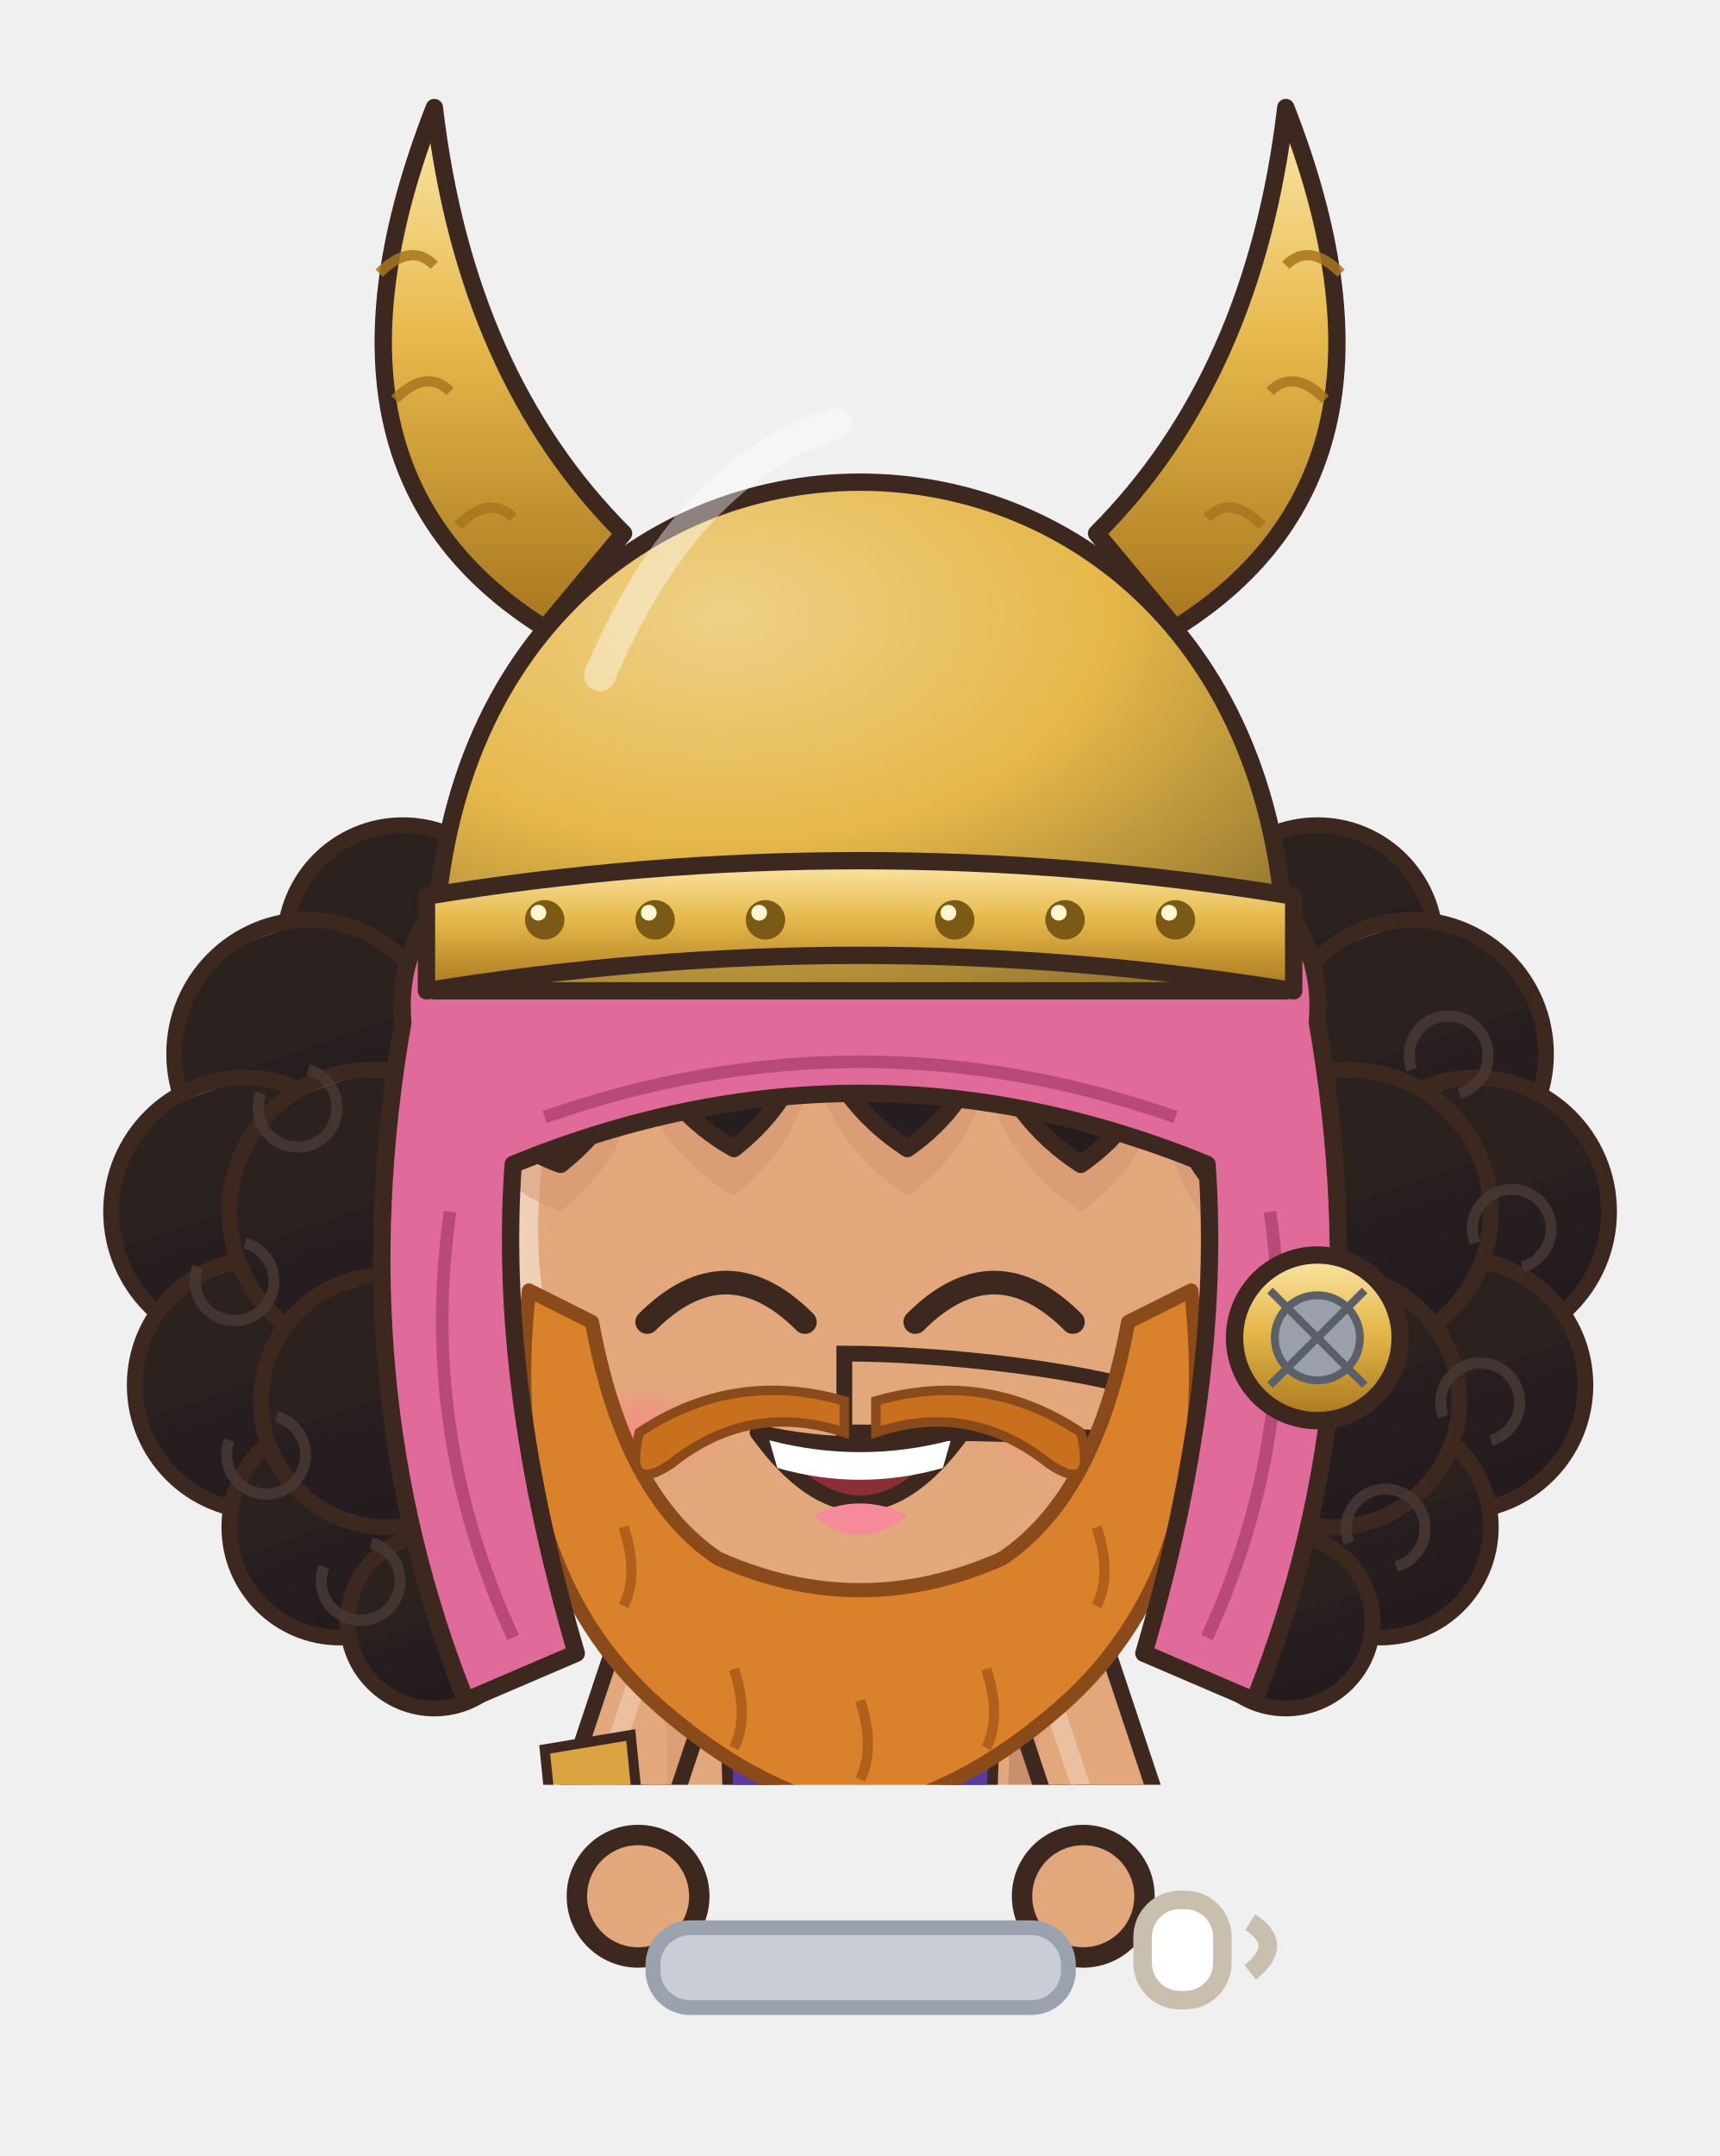
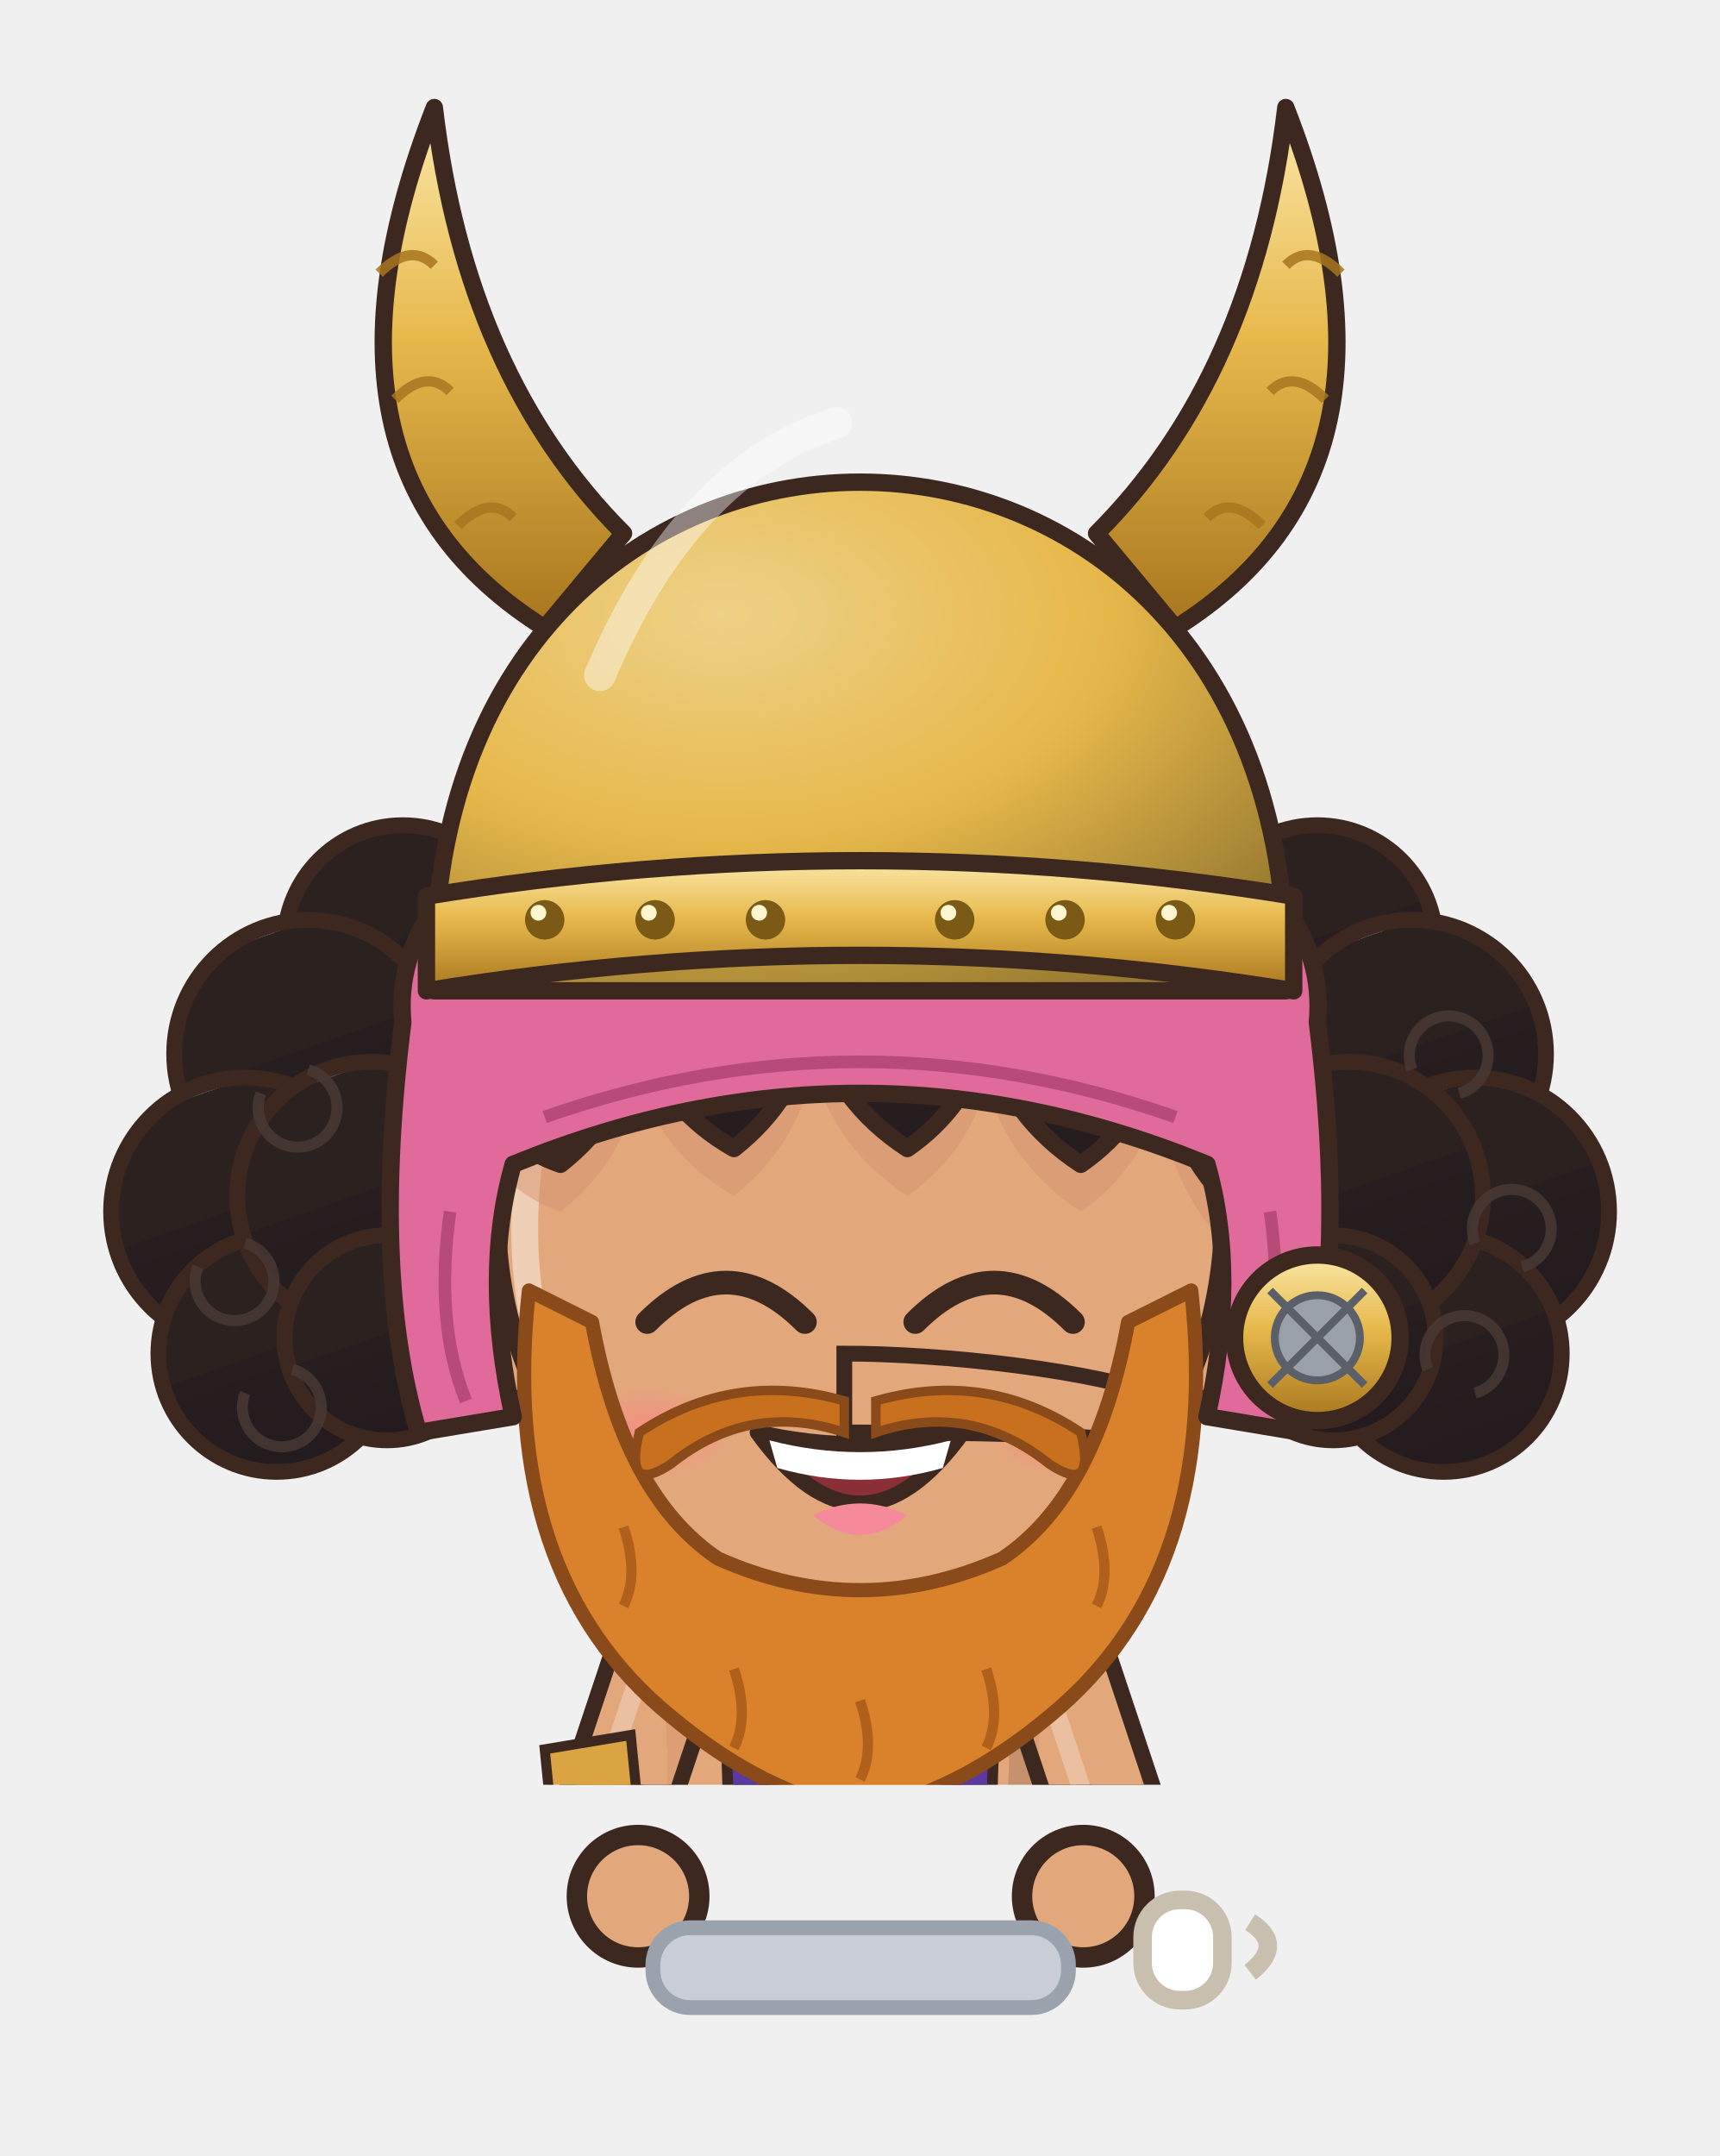
<svg xmlns="http://www.w3.org/2000/svg" viewBox="161.6 201.8 92.7 116.2" width="92.7" height="116.2">
  <svg x="161.6" y="201.8" viewBox="-120 -180 240 248.94" width="92.736" height="96.192">
    <defs>
      <linearGradient id="hair19" x1="0" y1="0" x2=".35" y2="1">
        <stop offset="0" stop-color="#4c4543" />
        <stop offset=".16" stop-color="#4c4543" />
        <stop offset=".16" stop-color="#2b2220" />
        <stop offset=".58" stop-color="#2b2220" />
        <stop offset=".58" stop-color="#271e20" />
        <stop offset="1" stop-color="#231b1d" />
      </linearGradient>
      <radialGradient id="skin19" cx=".4" cy=".32" r=".85">
        <stop offset="0" stop-color="#e3a77c" />
        <stop offset=".84" stop-color="#e3a77c" />
        <stop offset=".84" stop-color="#db9e75" />
        <stop offset="1" stop-color="#db9e75" />
      </radialGradient>
      <linearGradient id="cloth19" x1="0" y1="0" x2=".45" y2="1">
        <stop offset="0" stop-color="#e7b590" />
        <stop offset=".16" stop-color="#e7b590" />
        <stop offset=".16" stop-color="#e3a77c" />
        <stop offset=".6" stop-color="#e3a77c" />
        <stop offset=".6" stop-color="#be8b6b" />
        <stop offset="1" stop-color="#ae7f62" />
      </linearGradient>
      <linearGradient id="iris19" x1="0" y1="0" x2="0" y2="1">
        <stop offset="0" stop-color="#281a12" />
        <stop offset=".5" stop-color="#5a3a2a" />
        <stop offset="1" stop-color="#a49289" />
      </linearGradient>
      <linearGradient id="gold19" x1="0" y1="0" x2="1" y2="1">
        <stop offset="0" stop-color="#f6d27a" />
        <stop offset=".55" stop-color="#d9a63a" />
        <stop offset="1" stop-color="#a8761e" />
      </linearGradient>
      <linearGradient id="steel19" x1="0" y1="0" x2="1" y2="1">
        <stop offset="0" stop-color="#e4e8ee" />
        <stop offset=".5" stop-color="#9aa3ad" />
        <stop offset="1" stop-color="#5a606a" />
      </linearGradient>
      <linearGradient id="beard19" x1="0" y1="0" x2="0" y2="1">
        <stop offset="0" stop-color="#e6e6ea" />
        <stop offset="1" stop-color="#b8b8c2" />
      </linearGradient>
      <radialGradient id="hawkiris19" cx=".45" cy=".4" r=".7">
        <stop offset="0" stop-color="#ffe27a" />
        <stop offset=".6" stop-color="#e8a52a" />
        <stop offset="1" stop-color="#9a5a12" />
      </radialGradient>
      <linearGradient id="straw19" x1="0" y1="0" x2=".3" y2="1">
        <stop offset="0" stop-color="#ffe7aa" />
        <stop offset=".16" stop-color="#ffe7aa" />
        <stop offset=".16" stop-color="#ffe39a" />
        <stop offset=".58" stop-color="#ffe39a" />
        <stop offset=".58" stop-color="#e9b456" />
        <stop offset="1" stop-color="#d6a54f" />
      </linearGradient>
      <radialGradient id="blush19">
        <stop offset="0" stop-color="#ff7f86" stop-opacity=".9" />
        <stop offset="1" stop-color="#ff7f86" stop-opacity="0" />
      </radialGradient>
      <pattern id="stripe19" width="12" height="10" patternUnits="userSpaceOnUse">
        <rect width="6" height="10" fill="#e05a7a" />
        <rect x="6" width="6" height="10" fill="#5a3aa0" />
      </pattern>
      <clipPath id="face19">
        <path d="M -46,-4 C -47,-38 -25,-55 0,-55 C 25,-55 47,-38 46,-4 C 45,23 26,43 0,44 C -26,43 -45,23 -46,-4 Z" />
      </clipPath>
      <clipPath id="torso19">
        <path d="M -30,50 C -34,68 -28,94 -26,124 L 26,124 C 28,94 34,68 30,50 C 18,40 -18,40 -30,50 Z" />
      </clipPath>
    </defs>
    <ellipse cx="0" cy="208" rx="42" ry="7" fill="#000000" opacity=".16" />
    <g transform="translate(0,44.0) scale(1.100,1.100) translate(0,-44)">
      <circle cx="-58" cy="-40" r="15" fill="url(#hair19)" stroke="#3d2820" stroke-width="2" stroke-linejoin="round" />
      <circle cx="-70" cy="-26" r="17" fill="url(#hair19)" stroke="#3d2820" stroke-width="2" stroke-linejoin="round" />
      <circle cx="-78" cy="-6" r="17" fill="url(#hair19)" stroke="#3d2820" stroke-width="2" stroke-linejoin="round" />
-       <circle cx="-76" cy="16" r="16" fill="url(#hair19)" stroke="#3d2820" stroke-width="2" stroke-linejoin="round" />
-       <circle cx="-66" cy="34" r="14" fill="url(#hair19)" stroke="#3d2820" stroke-width="2" stroke-linejoin="round" />
-       <circle cx="-54" cy="46" r="11" fill="url(#hair19)" stroke="#3d2820" stroke-width="2" stroke-linejoin="round" />
-       <circle cx="-62" cy="-6" r="18" fill="url(#hair19)" stroke="#3d2820" stroke-width="2" stroke-linejoin="round" />
-       <circle cx="-60" cy="18" r="16" fill="url(#hair19)" stroke="#3d2820" stroke-width="2" stroke-linejoin="round" />
+       <circle cx="-74" cy="12" r="15" fill="url(#hair19)" stroke="#3d2820" stroke-width="2" stroke-linejoin="round" />
+       <circle cx="-62" cy="-8" r="17" fill="url(#hair19)" stroke="#3d2820" stroke-width="2" stroke-linejoin="round" />
+       <circle cx="-60" cy="10" r="13" fill="url(#hair19)" stroke="#3d2820" stroke-width="2" stroke-linejoin="round" />
      <path d="M -70,-24 a 5,5 0 1 1 -6,3" stroke="#4a3a34" stroke-width="1.4" fill="none" opacity=".8" />
      <path d="M -78,-2 a 5,5 0 1 1 -6,3" stroke="#4a3a34" stroke-width="1.4" fill="none" opacity=".8" />
-       <path d="M -74,20 a 5,5 0 1 1 -6,3" stroke="#4a3a34" stroke-width="1.4" fill="none" opacity=".8" />
-       <path d="M -62,36 a 5,5 0 1 1 -6,3" stroke="#4a3a34" stroke-width="1.4" fill="none" opacity=".8" />
+       <path d="M -72,14 a 5,5 0 1 1 -6,3" stroke="#4a3a34" stroke-width="1.4" fill="none" opacity=".8" />
      <circle cx="58" cy="-40" r="15" fill="url(#hair19)" stroke="#3d2820" stroke-width="2" stroke-linejoin="round" />
      <circle cx="70" cy="-26" r="17" fill="url(#hair19)" stroke="#3d2820" stroke-width="2" stroke-linejoin="round" />
      <circle cx="78" cy="-6" r="17" fill="url(#hair19)" stroke="#3d2820" stroke-width="2" stroke-linejoin="round" />
-       <circle cx="76" cy="16" r="16" fill="url(#hair19)" stroke="#3d2820" stroke-width="2" stroke-linejoin="round" />
-       <circle cx="66" cy="34" r="14" fill="url(#hair19)" stroke="#3d2820" stroke-width="2" stroke-linejoin="round" />
-       <circle cx="54" cy="46" r="11" fill="url(#hair19)" stroke="#3d2820" stroke-width="2" stroke-linejoin="round" />
-       <circle cx="62" cy="-6" r="18" fill="url(#hair19)" stroke="#3d2820" stroke-width="2" stroke-linejoin="round" />
-       <circle cx="60" cy="18" r="16" fill="url(#hair19)" stroke="#3d2820" stroke-width="2" stroke-linejoin="round" />
+       <circle cx="74" cy="12" r="15" fill="url(#hair19)" stroke="#3d2820" stroke-width="2" stroke-linejoin="round" />
+       <circle cx="62" cy="-8" r="17" fill="url(#hair19)" stroke="#3d2820" stroke-width="2" stroke-linejoin="round" />
+       <circle cx="60" cy="10" r="13" fill="url(#hair19)" stroke="#3d2820" stroke-width="2" stroke-linejoin="round" />
      <path d="M 70,-24 a 5,5 0 1 1 6,3" stroke="#4a3a34" stroke-width="1.4" fill="none" opacity=".8" />
      <path d="M 78,-2 a 5,5 0 1 1 6,3" stroke="#4a3a34" stroke-width="1.4" fill="none" opacity=".8" />
-       <path d="M 74,20 a 5,5 0 1 1 6,3" stroke="#4a3a34" stroke-width="1.4" fill="none" opacity=".8" />
-       <path d="M 62,36 a 5,5 0 1 1 6,3" stroke="#4a3a34" stroke-width="1.4" fill="none" opacity=".8" />
+       <path d="M 72,14 a 5,5 0 1 1 6,3" stroke="#4a3a34" stroke-width="1.4" fill="none" opacity=".8" />
    </g>
    <g transform="translate(0,205) scale(1,1) translate(0,-205)">
      <path d="M -24,118 Q -32,150 -25,176 L -1,176 Q 6,150 -2,118 Z" fill="url(#stripe19)" stroke="#3d2820" stroke-width="2.2" stroke-linejoin="round" />
      <path d="M -22,172 Q -24,186.0 -22,200 L -4,200 Q -2,186.0 -4,172 Z" fill="#8a5a3a" stroke="#3d2820" stroke-width="2.2" stroke-linejoin="round" />
      <path d="M -18,176 L -18,196" stroke="#ffffff" stroke-width="2" opacity=".18" />
      <path d="M -30.5,172.0 L -23.0,181.1 L -18.0,177.3 L -13.0,180.6 L -8.0,177.2 L -3.0,181.7 L 4.5,172.0 L -3.0,165.3 L -8.0,167.9 L -13.0,164.3 L -18.0,168.0 L -23.0,164.9 Z" fill="#c9a878" stroke="#887251" stroke-width="1.5" stroke-linejoin="round" />
      <path d="M -25.0,170.4 q 2.0,3.0 4.0,4.0" stroke="#887251" stroke-width="1.1" fill="none" opacity=".55" />
      <path d="M -23.0,174.7 l 4.0,0.0" stroke="#dbc6a7" stroke-width="1.6" stroke-linecap="round" opacity=".7" />
      <path d="M -10.0,170.2 q 2.0,3.0 4.0,4.0" stroke="#887251" stroke-width="1.1" fill="none" opacity=".55" />
      <ellipse cx="-13" cy="205" rx="14" ry="7" fill="#8a5a3a" stroke="#3d2820" stroke-width="2.2" stroke-linejoin="round" />
      <ellipse cx="-17" cy="202.5" rx="5" ry="2" fill="#ffffff" opacity=".3" />
      <path d="M 2,118 Q -6,150 1,176 L 25,176 Q 32,150 24,118 Z" fill="url(#stripe19)" stroke="#3d2820" stroke-width="2.2" stroke-linejoin="round" />
      <path d="M 4,172 Q 2,186.0 4,200 L 22,200 Q 24,186.0 22,172 Z" fill="#8a5a3a" stroke="#3d2820" stroke-width="2.2" stroke-linejoin="round" />
      <path d="M 8,176 L 8,196" stroke="#ffffff" stroke-width="2" opacity=".18" />
      <path d="M -4.5,172.0 L 3.0,179.9 L 8.0,177.0 L 13.0,180.4 L 18.0,177.1 L 23.0,181.0 L 30.5,172.0 L 23.0,165.3 L 18.0,167.7 L 13.0,165.2 L 8.0,167.4 L 3.0,164.7 Z" fill="#c9a878" stroke="#887251" stroke-width="1.5" stroke-linejoin="round" />
      <path d="M 1.0,169.5 q 2.0,3.0 4.0,4.0" stroke="#887251" stroke-width="1.1" fill="none" opacity=".55" />
      <path d="M 3.0,174.7 l 4.0,0.0" stroke="#dbc6a7" stroke-width="1.6" stroke-linecap="round" opacity=".7" />
      <path d="M 16.0,173.2 q 2.0,3.0 4.0,4.0" stroke="#887251" stroke-width="1.1" fill="none" opacity=".55" />
      <ellipse cx="13" cy="205" rx="14" ry="7" fill="#8a5a3a" stroke="#3d2820" stroke-width="2.2" stroke-linejoin="round" />
      <ellipse cx="9" cy="202.5" rx="5" ry="2" fill="#ffffff" opacity=".3" />
      <path d="M -30,50 C -34,68 -28,94 -26,124 L 26,124 C 28,94 34,68 30,50 C 18,40 -18,40 -30,50 Z" fill="url(#skin19)" stroke="#3d2820" stroke-width="2.2" stroke-linejoin="round" />
      <path d="M -8,72 Q -6,82 -8,92 M 8,72 Q 6,82 8,92" stroke="#b18060" stroke-width="1.6" fill="none" />
      <g clip-path="url(#torso19)">
        <path d="M -30,50 C -34,68 -28,94 -26,124 L 26,124 C 28,94 34,68 30,50 C 18,40 -18,40 -30,50 Z" transform="translate(4,3)" fill="none" stroke="#ffffff" stroke-width="5" opacity=".3" />
        <path d="M -30,50 C -34,68 -28,94 -26,124 L 26,124 C 28,94 34,68 30,50 C 18,40 -18,40 -30,50 Z" transform="translate(-6,-2)" fill="none" stroke="#000000" stroke-width="9" opacity=".13" />
      </g>
      <path d="M -22,60 Q -12,70 -2,64 M 2,64 Q 12,70 22,60" stroke="#b18060" stroke-width="1.6" fill="none" stroke-linecap="round" />
      <path d="M 0,70 L 0,98 M -8,78 Q -4,80 -1,78 M 1,78 Q 4,80 8,78 M -8,88 Q -4,90 -1,88 M 1,88 Q 4,90 8,88" stroke="#b18060" stroke-width="1.2" fill="none" opacity=".75" />
      <path d="M -16,46 L -14,104" stroke="#3d2820" stroke-width="8" />
      <path d="M -16,46 L -14,104" stroke="#5a3aa0" stroke-width="5" />
      <path d="M 16,46 L 14,104" stroke="#3d2820" stroke-width="8" />
      <path d="M 16,46 L 14,104" stroke="#5a3aa0" stroke-width="5" />
      <rect x="-29" y="103" width="58" height="10" fill="#1f1d26" stroke="#3d2820" stroke-width="1.8" />
      <rect x="-6" y="102" width="12" height="12" rx="1.5" fill="none" stroke="#e6c25a" stroke-width="2.4" />
      <path d="M 20,104 L 36,116" stroke="#8a8f9a" stroke-width="2.4" />
      <ellipse cx="38" cy="126" rx="11" ry="12" fill="#d0402c" stroke="#3d2820" stroke-width="1.8" stroke-linejoin="round" />
      <path d="M 30,120 Q 38,116 46,120" stroke="#8a2a1a" stroke-width="1.6" fill="none" />
      <path d="M -28,54 L -38,84 L -31,102" stroke="#3d2820" stroke-width="17" fill="none" stroke-linecap="round" stroke-linejoin="round" />
      <path d="M -28,54 L -38,84 L -31,102" stroke="url(#skin19)" stroke-width="12.6" fill="none" stroke-linecap="round" stroke-linejoin="round" />
      <path d="M -28,54 L -38,84 L -31,102" transform="translate(-2.6,-1)" stroke="#ffffff" stroke-width="2.6" fill="none" stroke-linecap="round" stroke-linejoin="round" opacity=".28" />
      <path d="M 28,54 L 38,84 L 31,102" stroke="#3d2820" stroke-width="17" fill="none" stroke-linecap="round" stroke-linejoin="round" />
      <path d="M 28,54 L 38,84 L 31,102" stroke="url(#skin19)" stroke-width="12.6" fill="none" stroke-linecap="round" stroke-linejoin="round" />
      <path d="M 28,54 L 38,84 L 31,102" transform="translate(-2.6,-1)" stroke="#ffffff" stroke-width="2.6" fill="none" stroke-linecap="round" stroke-linejoin="round" opacity=".28" />
      <circle cx="-31" cy="102" r="8.5" fill="url(#skin19)" stroke="#3d2820" stroke-width="2.2" />
      <circle cx="31" cy="102" r="8.5" fill="url(#skin19)" stroke="#3d2820" stroke-width="2.2" />
      <path d="M -44,64 L -32,62 L -31,72 L -43,74 Z" fill="#d9a441" stroke="#3d2820" stroke-width="1.4" />
      <path d="M -10,34 L 10,34 L 9,46 Q 0,50 -9,46 Z" fill="#db9e75" />
    </g>
    <g transform="translate(0,44.0) scale(1.100,1.100) translate(0,-44)">
      <ellipse cx="-45" cy="8" rx="7" ry="10" fill="url(#skin19)" stroke="#3d2820" stroke-width="2.2" stroke-linejoin="round" />
      <ellipse cx="45" cy="8" rx="7" ry="10" fill="url(#skin19)" stroke="#3d2820" stroke-width="2.2" stroke-linejoin="round" />
      <path d="M -46,-4 C -47,-38 -25,-55 0,-55 C 25,-55 47,-38 46,-4 C 45,23 26,43 0,44 C -26,43 -45,23 -46,-4 Z" fill="url(#skin19)" stroke="#3d2820" stroke-width="2.2" stroke-linejoin="round" />
      <g clip-path="url(#face19)">
        <path d="M -46,-4 C -47,-38 -25,-55 0,-55 C 25,-55 47,-38 46,-4 C 45,23 26,43 0,44 C -26,43 -45,23 -46,-4 Z" transform="translate(3.5,2.5)" fill="none" stroke="#ffffff" stroke-width="3.4" opacity=".45" />
      </g>
      <g clip-path="url(#face19)">
        <path d="M -53,14 C -60,-46 -28,-72 0,-72 C 28,-72 60,-46 53,14 L 48,-6 Q 39.4,-14.2 38,-26 Q 35.5,-17.2 28,-12 Q 19.1,-17.8 16,-28 Q 13.5,-19.2 6,-14 Q -2.9,-19.8 -6,-30 Q -8.1,-20.2 -16,-14 Q -24.5,-18.8 -28,-28 Q -30.1,-18.2 -38,-12 Q -44.4,-14.2 -48,-20 Q -44.4,-2.1 -53,14 Z" transform="translate(0,6)" fill="#d3946e" opacity=".5" />
      </g>
      <path d="M -27,8 Q -17,-2 -7,8" stroke="#3d2820" stroke-width="3" fill="none" stroke-linecap="round" />
      <path d="M 7,8 Q 17,-2 27,8" stroke="#3d2820" stroke-width="3" fill="none" stroke-linecap="round" />
      <path d="M -13,22 Q 0,40 13,22 Q 0,25 -13,22 Z" fill="#8a2f36" stroke="#3d2820" stroke-width="2" stroke-linejoin="round" />
      <path d="M -11.5,23 Q 0,26 11.5,23 L 10.5,26.5 Q 0,29.5 -10.5,26.5 Z" fill="#ffffff" />
      <path d="M -6,32.5 Q 0,37.5 6,32.5 Q 0,29.5 -6,32.5 Z" fill="#f48a9a" />
      <ellipse cx="-27" cy="22" rx="11" ry="6" fill="url(#blush19)" opacity="0.70" />
      <ellipse cx="27" cy="22" rx="11" ry="6" fill="url(#blush19)" opacity="0.70" />
      <path d="M -2,12 C 10,12 30,14 40,18 C 42,22 38,24 34,23 C 22,22 8,22 -2,22 Z" fill="url(#skin19)" stroke="#3d2820" stroke-width="2" />
      <path d="M -42,4 Q -46,40 -24,58 Q -12,68 0,70 Q 12,68 24,58 Q 46,40 42,4 L 34,8 Q 30,30 18,38 Q 0,46 -18,38 Q -30,30 -34,8 Z" fill="#d9822b" stroke="#8a4a1a" stroke-width="1.8" stroke-linejoin="round" />
      <path d="M -2,22 Q -14,18 -24,26 Q -30,30 -28,22 Q -16,14 -2,18 Z M 2,22 Q 14,18 24,26 Q 30,30 28,22 Q 16,14 2,18 Z" fill="#c9701f" stroke="#8a4a1a" stroke-width="1.2" />
      <path d="M -30,34 q 2,6 0,10" stroke="#b0601a" stroke-width="1.3" fill="none" />
      <path d="M -16,52 q 2,6 0,10" stroke="#b0601a" stroke-width="1.3" fill="none" />
      <path d="M 0,56 q 2,6 0,10" stroke="#b0601a" stroke-width="1.3" fill="none" />
      <path d="M 16,52 q 2,6 0,10" stroke="#b0601a" stroke-width="1.3" fill="none" />
      <path d="M 30,34 q 2,6 0,10" stroke="#b0601a" stroke-width="1.3" fill="none" />
      <path d="M -53,14 C -60,-46 -28,-72 0,-72 C 28,-72 60,-46 53,14 L 48,-6 Q 39.4,-14.2 38,-26 Q 35.5,-17.2 28,-12 Q 19.1,-17.8 16,-28 Q 13.5,-19.2 6,-14 Q -2.9,-19.8 -6,-30 Q -8.1,-20.2 -16,-14 Q -24.5,-18.8 -28,-28 Q -30.1,-18.2 -38,-12 Q -44.4,-14.2 -48,-20 Q -44.4,-2.1 -53,14 Z" fill="url(#hair19)" stroke="#3d2820" stroke-width="2.2" stroke-linejoin="round" />
      <defs>
        <linearGradient id="hg19" x1="0" y1="0" x2="0" y2="1">
          <stop offset="0" stop-color="#fbe7a8" />
          <stop offset=".45" stop-color="#e6b84a" />
          <stop offset="1" stop-color="#a8761e" />
        </linearGradient>
        <linearGradient id="hh19" x1="0" y1="1" x2="1" y2="0">
          <stop offset="0" stop-color="#bdb6a4" />
          <stop offset=".55" stop-color="#f2eee4" />
          <stop offset="1" stop-color="#ffffff" />
        </linearGradient>
        <linearGradient id="hk19" x1="0" y1="1" x2="1" y2="0">
          <stop offset="0" stop-color="#2a2e38" />
          <stop offset=".6" stop-color="#4a4f5c" />
          <stop offset="1" stop-color="#6a707e" />
        </linearGradient>
      </defs>
-       <path d="M -58,-30 C -62,-74 62,-74 58,-30 Q 66,16 50,56 L 36,50 Q 46,16 44,-12 Q 0,-30 -44,-12 Q -46,16 -36,50 L -50,56 Q -66,16 -58,-30 Z" fill="#e06a9a" stroke="#3d2820" stroke-width="2.2" stroke-linejoin="round" />
-       <path d="M -52,-6 Q -56,22 -44,48 M 52,-6 Q 56,22 44,48 M -40,-18 Q 0,-32 40,-18" stroke="#b84a78" stroke-width="1.6" fill="none" />
+       <path d="M -58,-30 C -62,-74 62,-74 58,-30 Q 62,2 56,22 L 44,20 Q 48,2 44,-12 Q 0,-30 -44,-12 Q -48,2 -44,20 L -56,22 Q -62,2 -58,-30 Z" fill="#e06a9a" stroke="#3d2820" stroke-width="2.2" stroke-linejoin="round" />
+       <path d="M -52,-6 Q -54,8 -50,18 M 52,-6 Q 54,8 50,18 M -40,-18 Q 0,-32 40,-18" stroke="#b84a78" stroke-width="1.6" fill="none" />
      <circle cx="58" cy="10" r="10.5" fill="url(#hg19)" stroke="#3d2820" stroke-width="2.2" stroke-linejoin="round" />
      <circle cx="58" cy="10" r="5.4" fill="#9aa0aa" stroke="#5a5f6a" stroke-width="1" />
      <path d="M 52,4 L 64,16 M 64,4 L 52,16" stroke="#5a5f6a" stroke-width="1" />
      <path d="M -40,-80 Q -72,-100 -54,-146 Q -50,-112 -30,-92 Z" fill="url(#hg19)" stroke="#3d2820" stroke-width="2.2" stroke-linejoin="round" />
      <path d="M -44,-94 q -3,-3 -7,1" stroke="#a8761e" stroke-width="1.3" fill="none" opacity=".85" />
      <path d="M -52,-110 q -3,-3 -7,1" stroke="#a8761e" stroke-width="1.3" fill="none" opacity=".85" />
      <path d="M -54,-126 q -3,-3 -7,1" stroke="#a8761e" stroke-width="1.3" fill="none" opacity=".85" />
      <path d="M 40,-80 Q 72,-100 54,-146 Q 50,-112 30,-92 Z" fill="url(#hg19)" stroke="#3d2820" stroke-width="2.2" stroke-linejoin="round" />
      <path d="M 44,-94 q 3,-3 7,1" stroke="#a8761e" stroke-width="1.3" fill="none" opacity=".85" />
      <path d="M 52,-110 q 3,-3 7,1" stroke="#a8761e" stroke-width="1.3" fill="none" opacity=".85" />
      <path d="M 54,-126 q 3,-3 7,1" stroke="#a8761e" stroke-width="1.3" fill="none" opacity=".85" />
      <defs>
        <radialGradient id="hd19" cx=".34" cy=".26" r=".9">
          <stop offset="0" stop-color="#eed087" />
          <stop offset=".5" stop-color="#e6b84a" />
          <stop offset="1" stop-color="#8e722d" />
        </radialGradient>
      </defs>
      <path d="M -54,-34 C -56,-120 56,-120 54,-34 Z" fill="url(#hd19)" stroke="#3d2820" stroke-width="2.2" stroke-linejoin="round" />
      <path d="M -33,-74 Q -22,-100 -3,-106" stroke="#ffffff" stroke-width="4" fill="none" stroke-linecap="round" opacity=".42" />
      <path d="M -55,-46 Q 0,-55 55,-46 L 55,-34 Q 0,-43 -55,-34 Z" fill="url(#hg19)" stroke="#3d2820" stroke-width="2.2" stroke-linejoin="round" />
      <circle cx="-40" cy="-43.0" r="2.5" fill="#7a5a14" />
      <circle cx="-40.8" cy="-43.9" r="1" fill="#fff6d0" />
      <circle cx="-26" cy="-43.0" r="2.5" fill="#7a5a14" />
      <circle cx="-26.8" cy="-43.9" r="1" fill="#fff6d0" />
      <circle cx="-12" cy="-43.0" r="2.5" fill="#7a5a14" />
      <circle cx="-12.8" cy="-43.9" r="1" fill="#fff6d0" />
      <circle cx="12" cy="-43.0" r="2.5" fill="#7a5a14" />
      <circle cx="11.2" cy="-43.9" r="1" fill="#fff6d0" />
      <circle cx="26" cy="-43.0" r="2.5" fill="#7a5a14" />
      <circle cx="25.2" cy="-43.9" r="1" fill="#fff6d0" />
      <circle cx="40" cy="-43.0" r="2.5" fill="#7a5a14" />
      <circle cx="39.2" cy="-43.9" r="1" fill="#fff6d0" />
    </g>
    <g transform="translate(0,205) scale(1,1) translate(0,-205)" />
  </svg>
  <circle cx="196.0" cy="304.0" r="3.3" fill="#e3a77c" stroke="#3d2820" stroke-width="1.1" />
  <circle cx="220.0" cy="304.0" r="3.3" fill="#e3a77c" stroke="#3d2820" stroke-width="1.1" />
  <rect x="196.8" y="305.7" width="22.4" height="4.3" rx="2" fill="#c9ced6" stroke="#9aa3ad" stroke-width=".8" />
  <rect x="223.2" y="304.2" width="4.3" height="5.4" rx="2" fill="#ffffff" stroke="#c9bfae" />
  <path d="M 229.0,305.4 q 1.9,1.2 0,2.7" stroke="#c9bfae" fill="none" />
</svg>
